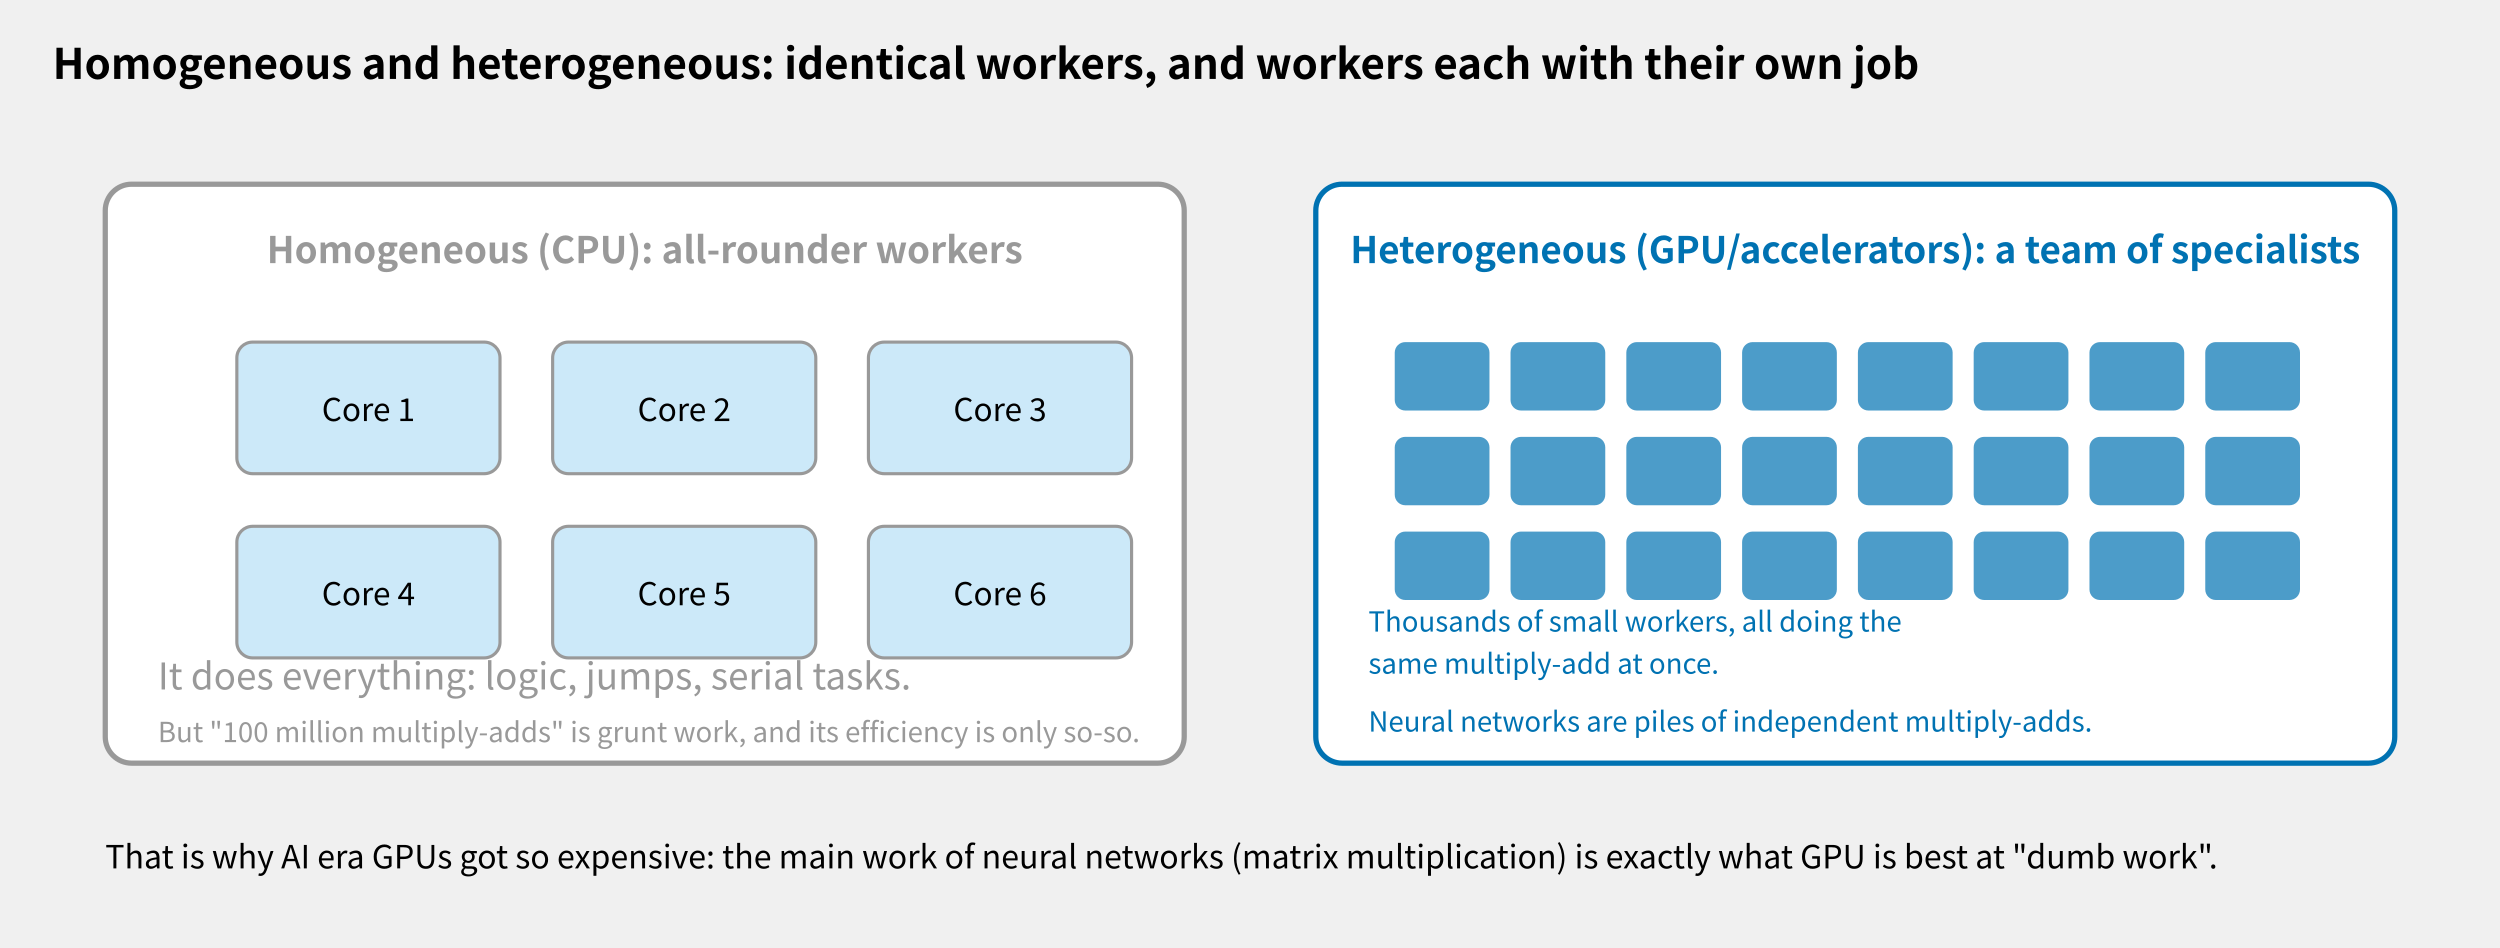
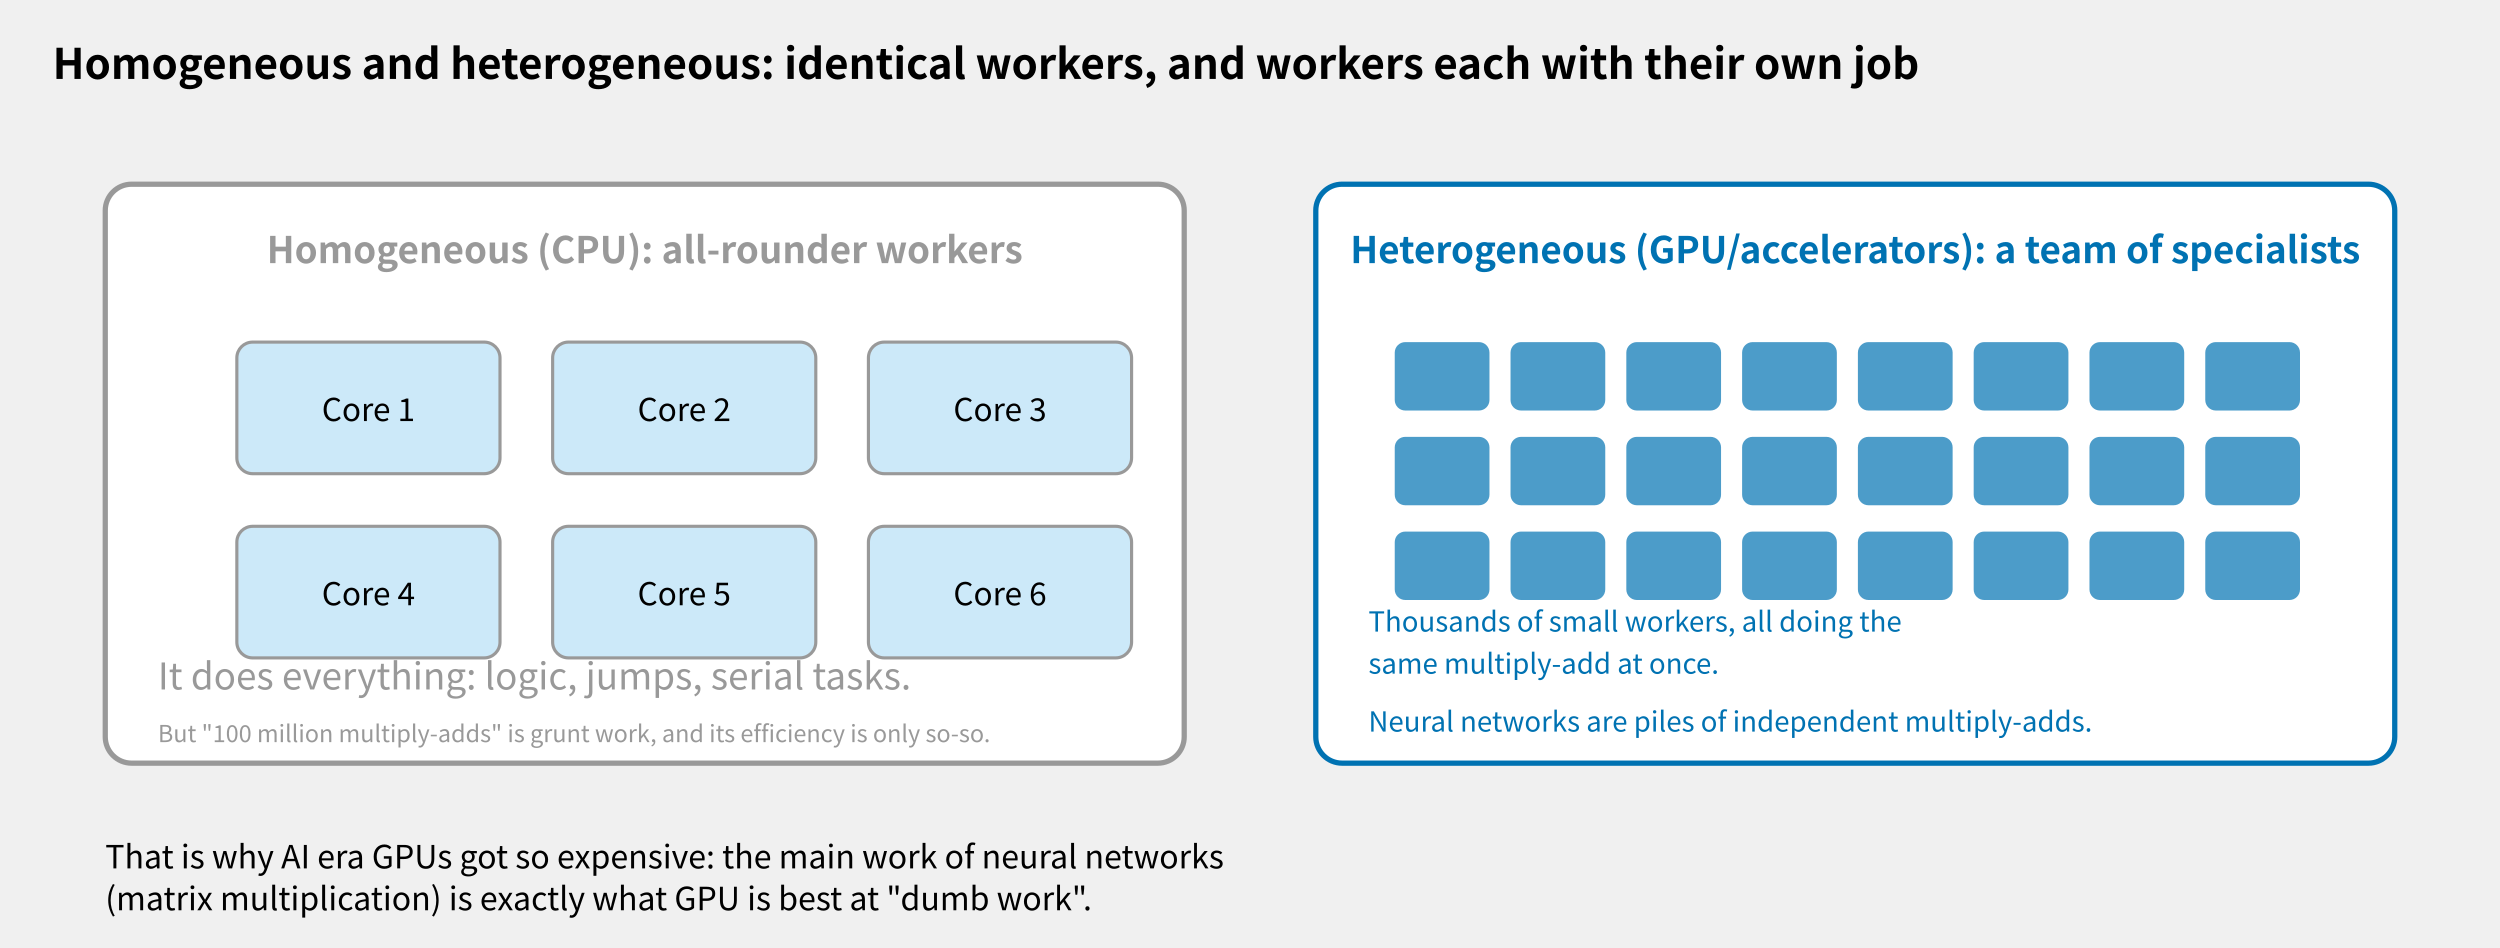
<svg xmlns="http://www.w3.org/2000/svg" width="950" height="360" viewBox="0 0 950 360">
  <defs>
    <marker id="arr" viewBox="0 0 10 10" refX="9" refY="5" markerWidth="7" markerHeight="7" orient="auto-start-reverse">
      <path d="M 0 0 L 10 5 L 0 10 z" fill="#000000" />
    </marker>
  </defs>
  <text x="20" y="30" font-size="16" font-weight="bold" fill="#000000" font-family="Noto Sans CJK SC, sans-serif">Homogeneous and heterogeneous: identical workers, and workers each with their own job</text>
  <g font-family="Noto Sans CJK SC, sans-serif" font-size="14" fill="#000000">
    <rect x="40" y="70" width="410" height="220" rx="10" fill="#ffffff" stroke="#999999" stroke-width="2" />
    <text x="245" y="100" text-anchor="middle" font-weight="bold" fill="#999999">Homogeneous (CPU): all-rounder workers</text>
    <rect x="90" y="130" width="100" height="50" rx="6" fill="#56B4E9" fill-opacity="0.3" stroke="#999999" stroke-width="1.2" />
    <text x="140" y="160" text-anchor="middle" font-size="12">Core 1</text>
    <rect x="210" y="130" width="100" height="50" rx="6" fill="#56B4E9" fill-opacity="0.3" stroke="#999999" stroke-width="1.2" />
    <text x="260" y="160" text-anchor="middle" font-size="12">Core 2</text>
    <rect x="330" y="130" width="100" height="50" rx="6" fill="#56B4E9" fill-opacity="0.3" stroke="#999999" stroke-width="1.2" />
    <text x="380" y="160" text-anchor="middle" font-size="12">Core 3</text>
    <rect x="90" y="200" width="100" height="50" rx="6" fill="#56B4E9" fill-opacity="0.3" stroke="#999999" stroke-width="1.2" />
    <text x="140" y="230" text-anchor="middle" font-size="12">Core 4</text>
    <rect x="210" y="200" width="100" height="50" rx="6" fill="#56B4E9" fill-opacity="0.3" stroke="#999999" stroke-width="1.2" />
    <text x="260" y="230" text-anchor="middle" font-size="12">Core 5</text>
    <rect x="330" y="200" width="100" height="50" rx="6" fill="#56B4E9" fill-opacity="0.3" stroke="#999999" stroke-width="1.2" />
    <text x="380" y="230" text-anchor="middle" font-size="12">Core 6</text>
    <text x="60" y="262" fill="#999999">It does everything: logic, jumps, serial tasks.</text>
-     <text x="60" y="282" font-size="10.5" fill="#999999">But "100 million multiply-adds" is grunt work, and its efficiency is only so-so.</text>
+     <text x="60" y="282" font-size="8.9" fill="#999999">But "100 million multiply-adds" is grunt work, and its efficiency is only so-so.</text>
    <rect x="500" y="70" width="410" height="220" rx="10" fill="#ffffff" stroke="#0072B2" stroke-width="2" />
    <text x="705" y="100" text-anchor="middle" font-weight="bold" fill="#0072B2">Heterogeneous (GPU/accelerators): a team of specialists</text>
    <rect x="530" y="130" width="36" height="26" rx="4" fill="#0072B2" fill-opacity="0.7" />
    <rect x="574" y="130" width="36" height="26" rx="4" fill="#0072B2" fill-opacity="0.7" />
    <rect x="618" y="130" width="36" height="26" rx="4" fill="#0072B2" fill-opacity="0.7" />
    <rect x="662" y="130" width="36" height="26" rx="4" fill="#0072B2" fill-opacity="0.7" />
    <rect x="706" y="130" width="36" height="26" rx="4" fill="#0072B2" fill-opacity="0.7" />
    <rect x="750" y="130" width="36" height="26" rx="4" fill="#0072B2" fill-opacity="0.7" />
    <rect x="794" y="130" width="36" height="26" rx="4" fill="#0072B2" fill-opacity="0.7" />
    <rect x="838" y="130" width="36" height="26" rx="4" fill="#0072B2" fill-opacity="0.7" />
    <rect x="530" y="166" width="36" height="26" rx="4" fill="#0072B2" fill-opacity="0.7" />
    <rect x="574" y="166" width="36" height="26" rx="4" fill="#0072B2" fill-opacity="0.7" />
    <rect x="618" y="166" width="36" height="26" rx="4" fill="#0072B2" fill-opacity="0.7" />
    <rect x="662" y="166" width="36" height="26" rx="4" fill="#0072B2" fill-opacity="0.7" />
    <rect x="706" y="166" width="36" height="26" rx="4" fill="#0072B2" fill-opacity="0.7" />
    <rect x="750" y="166" width="36" height="26" rx="4" fill="#0072B2" fill-opacity="0.7" />
    <rect x="794" y="166" width="36" height="26" rx="4" fill="#0072B2" fill-opacity="0.7" />
    <rect x="838" y="166" width="36" height="26" rx="4" fill="#0072B2" fill-opacity="0.7" />
    <rect x="530" y="202" width="36" height="26" rx="4" fill="#0072B2" fill-opacity="0.7" />
    <rect x="574" y="202" width="36" height="26" rx="4" fill="#0072B2" fill-opacity="0.7" />
    <rect x="618" y="202" width="36" height="26" rx="4" fill="#0072B2" fill-opacity="0.7" />
    <rect x="662" y="202" width="36" height="26" rx="4" fill="#0072B2" fill-opacity="0.7" />
    <rect x="706" y="202" width="36" height="26" rx="4" fill="#0072B2" fill-opacity="0.7" />
    <rect x="750" y="202" width="36" height="26" rx="4" fill="#0072B2" fill-opacity="0.7" />
    <rect x="794" y="202" width="36" height="26" rx="4" fill="#0072B2" fill-opacity="0.7" />
    <rect x="838" y="202" width="36" height="26" rx="4" fill="#0072B2" fill-opacity="0.7" />
    <text x="520" y="240" fill="#0072B2" font-size="10.5">Thousands of small workers, all doing the</text>
    <text x="520" y="256" fill="#0072B2" font-size="10.5">same multiply-add at once.</text>
    <text x="520" y="278" fill="#0072B2" font-size="10.5">Neural networks are piles of independent multiply-adds.</text>
  </g>
-   <text x="40" y="330" font-size="12.2" font-family="Noto Sans CJK SC, sans-serif" fill="#000000">That is why AI era GPUs got so expensive: the main work of neural networks (matrix multiplication) is exactly what GPU is best at "dumb work".</text>
+   <text x="40" y="330" font-size="12.2" font-family="Noto Sans CJK SC, sans-serif" fill="#000000">That is why AI era GPUs got so expensive: the main work of neural networks</text>
+   <text x="40" y="345.9" font-size="12.2" font-family="Noto Sans CJK SC, sans-serif" fill="#000000">(matrix multiplication) is exactly what GPU is best at "dumb work".</text>
</svg>
